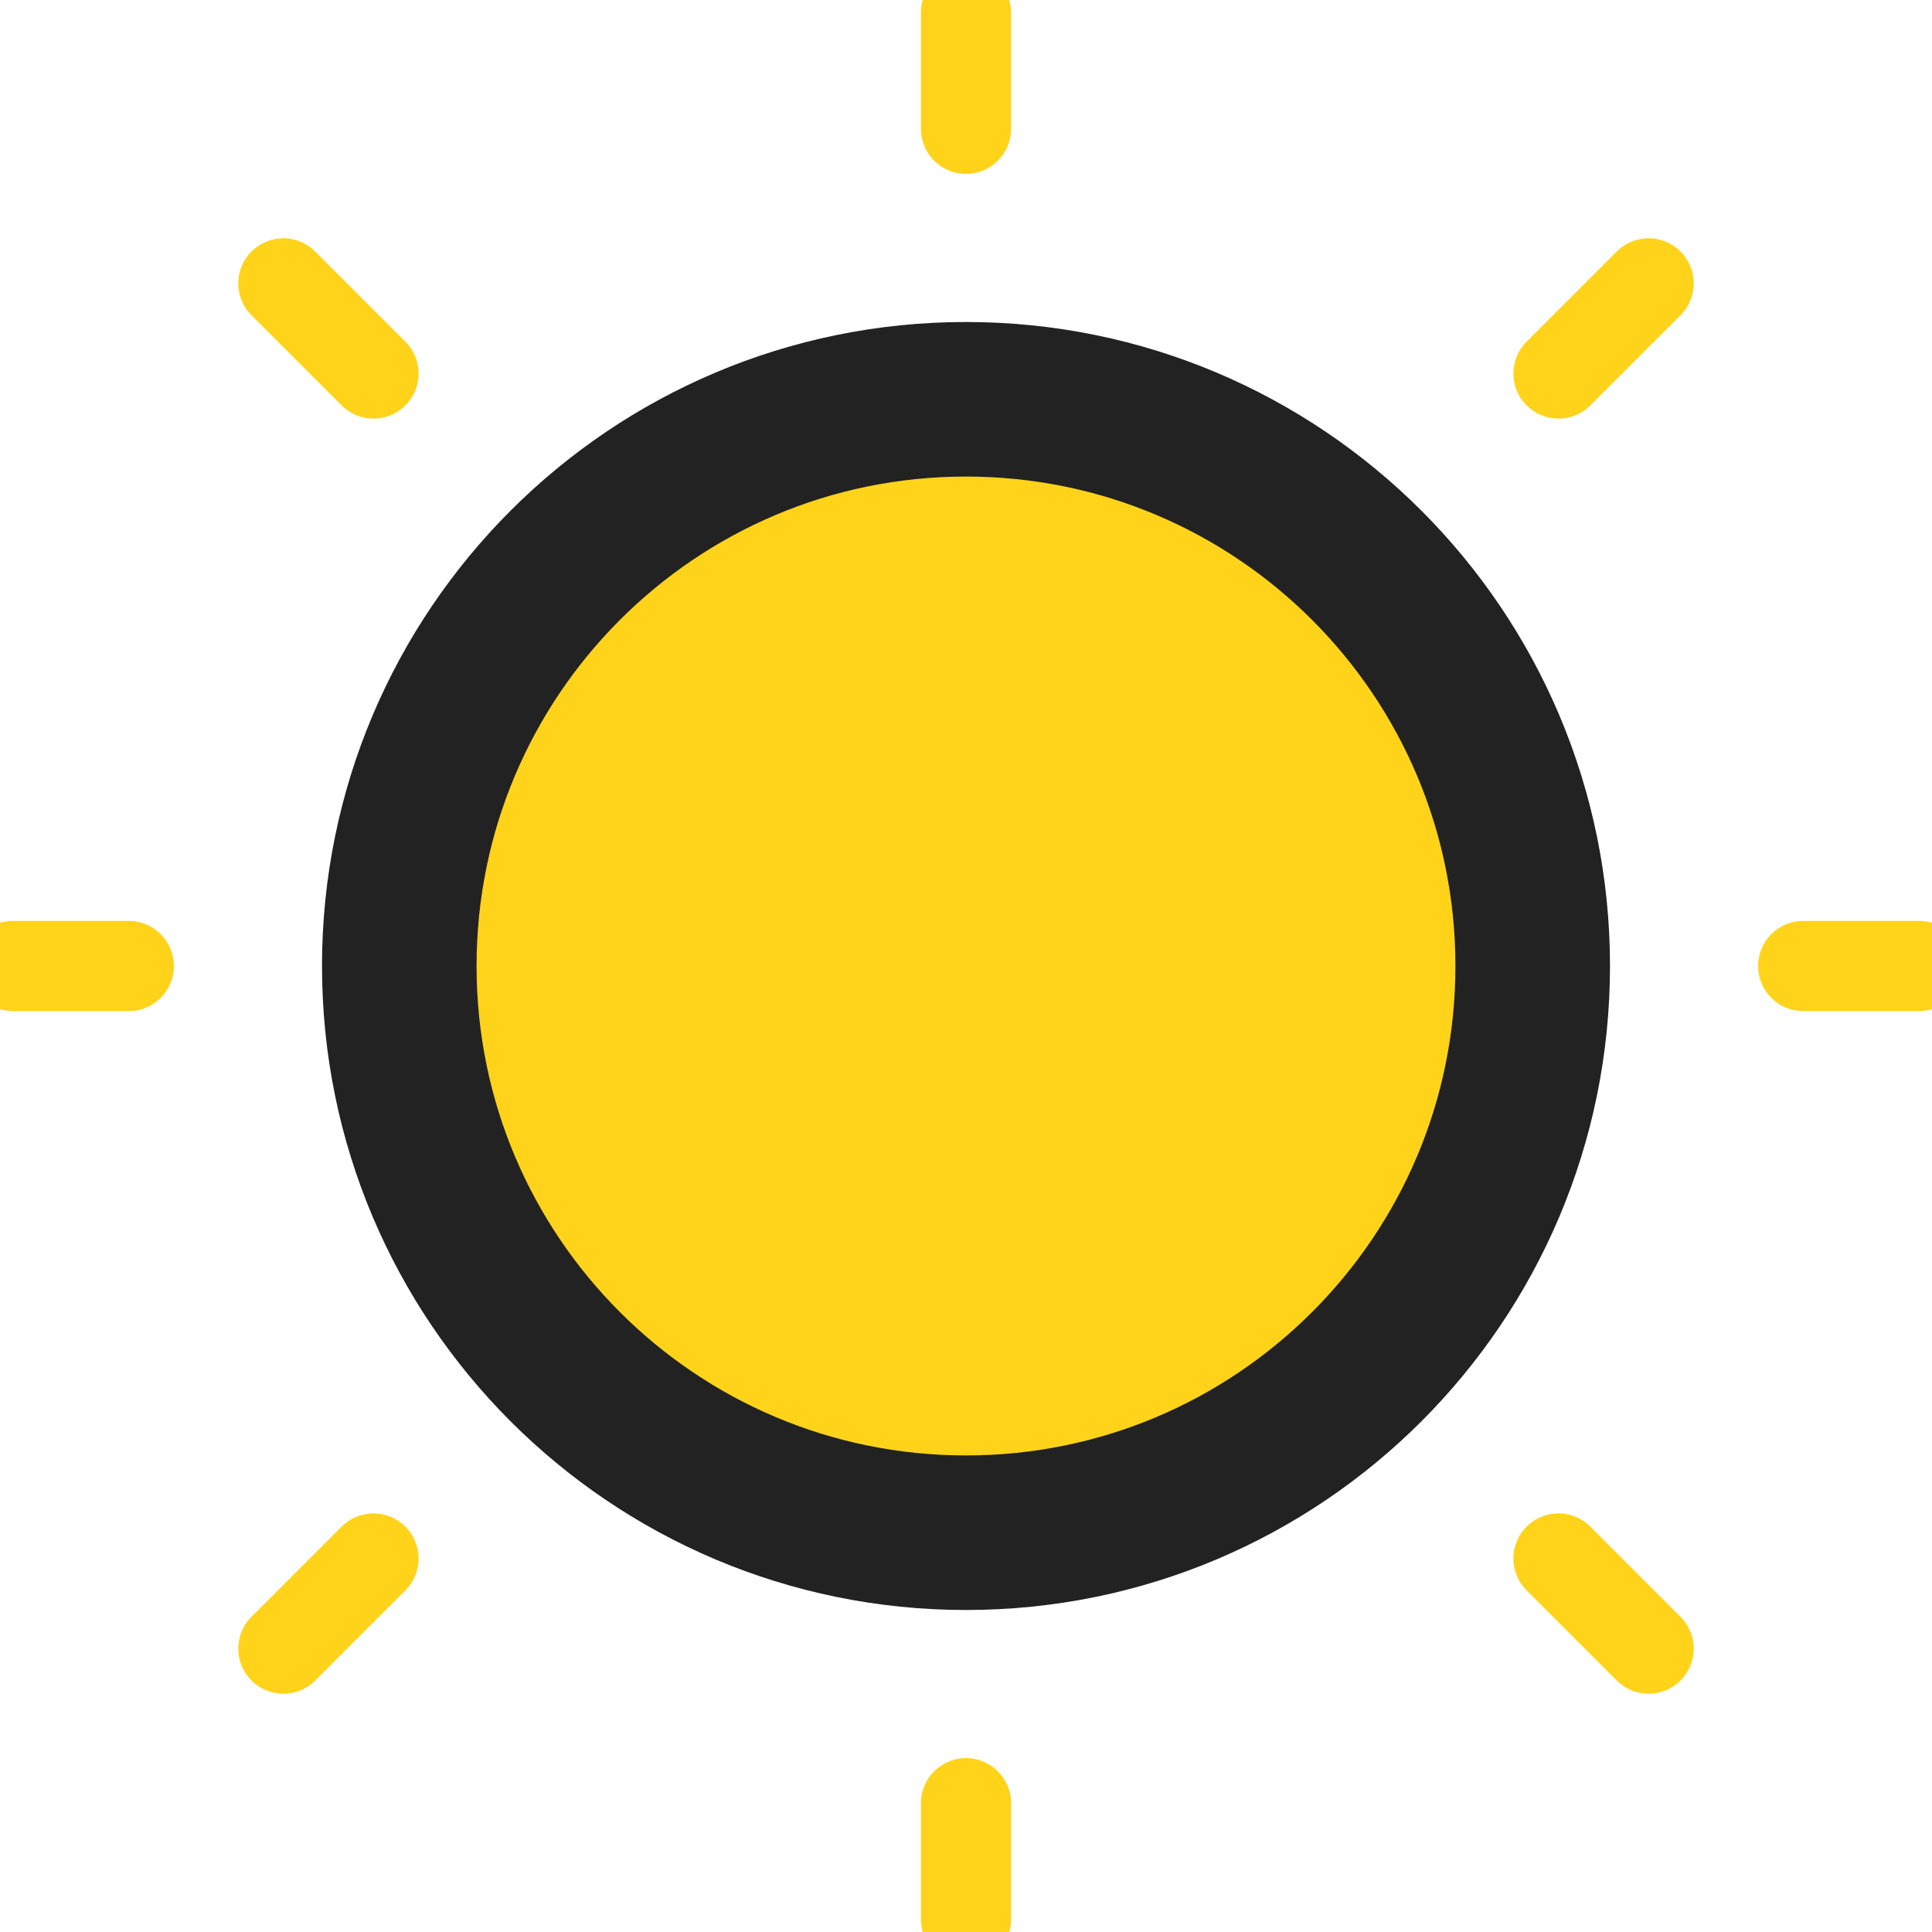
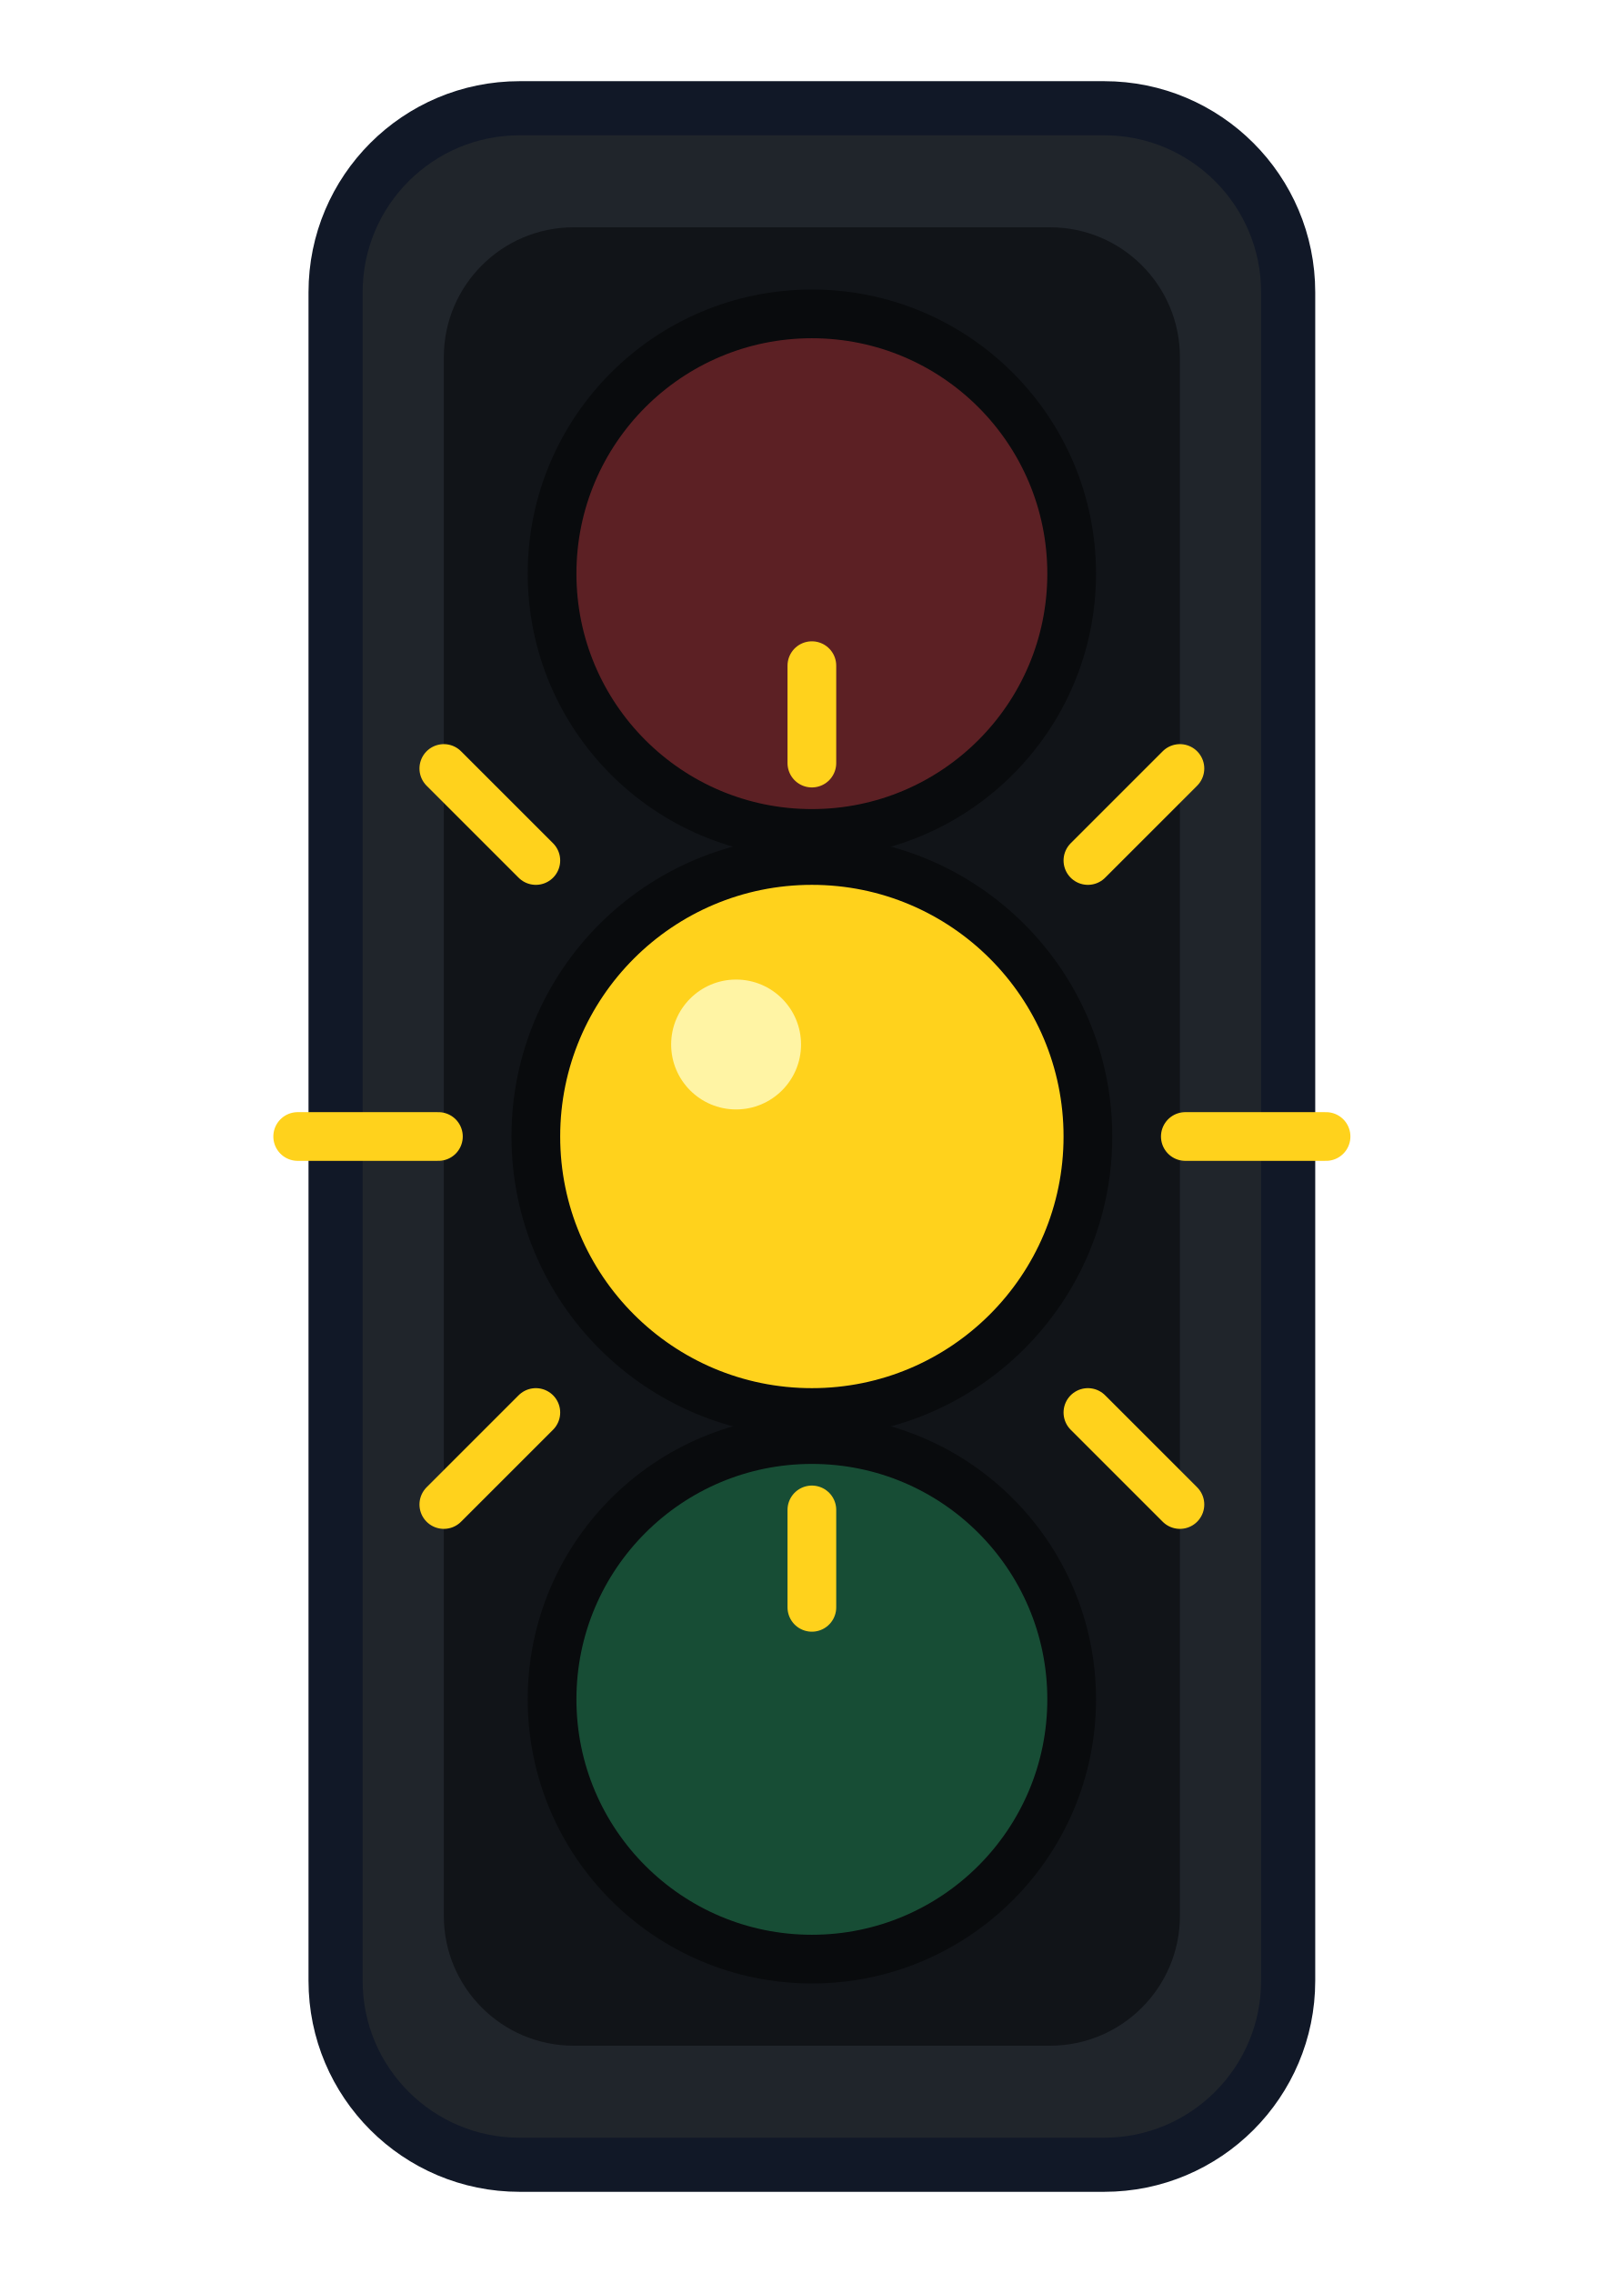
- <svg xmlns="http://www.w3.org/2000/svg" viewBox="0 0 300 300">
-   <circle cx="150" cy="150" r="88" fill="#ffd31a" stroke="#222" stroke-width="24" />
-   <g stroke="#ffd31a" stroke-width="14" stroke-linecap="round">
-     <path d="M150 20V2M150 298v-18M20 150H2M298 150h-18M58 58 44 44M256 256l-14-14M242 58l14-14M44 256l14-14" />
+ <svg xmlns="http://www.w3.org/2000/svg" viewBox="0 0 300 420" role="img" aria-labelledby="title description">
+   <rect x="62" y="20" width="176" height="380" rx="34" fill="#20252b" stroke="#111827" stroke-width="10" />
+   <rect x="82" y="42" width="136" height="336" rx="24" fill="#111418" />
+   <circle cx="150" cy="106" r="48" fill="#5c2024" stroke="#090b0d" stroke-width="9" />
+   <circle cx="150" cy="210" r="51" fill="#ffd21c" stroke="#090b0d" stroke-width="9" />
+   <circle cx="150" cy="314" r="48" fill="#174d35" stroke="#090b0d" stroke-width="9" />
+   <circle cx="136" cy="193" r="12" fill="#fff7b2" opacity=".9" />
+   <g fill="none" stroke="#ffd21c" stroke-linecap="round" stroke-width="9">
+     <path d="M150 141v-18" />
+     <path d="M150 297v-18" />
+     <path d="M81 210H55" />
+     <path d="M245 210h-26" />
+     <path d="m99 159-17-17" />
+     <path d="m218 278-17-17" />
+     <path d="m201 159 17-17" />
+     <path d="m82 278 17-17" />
  </g>
</svg>
